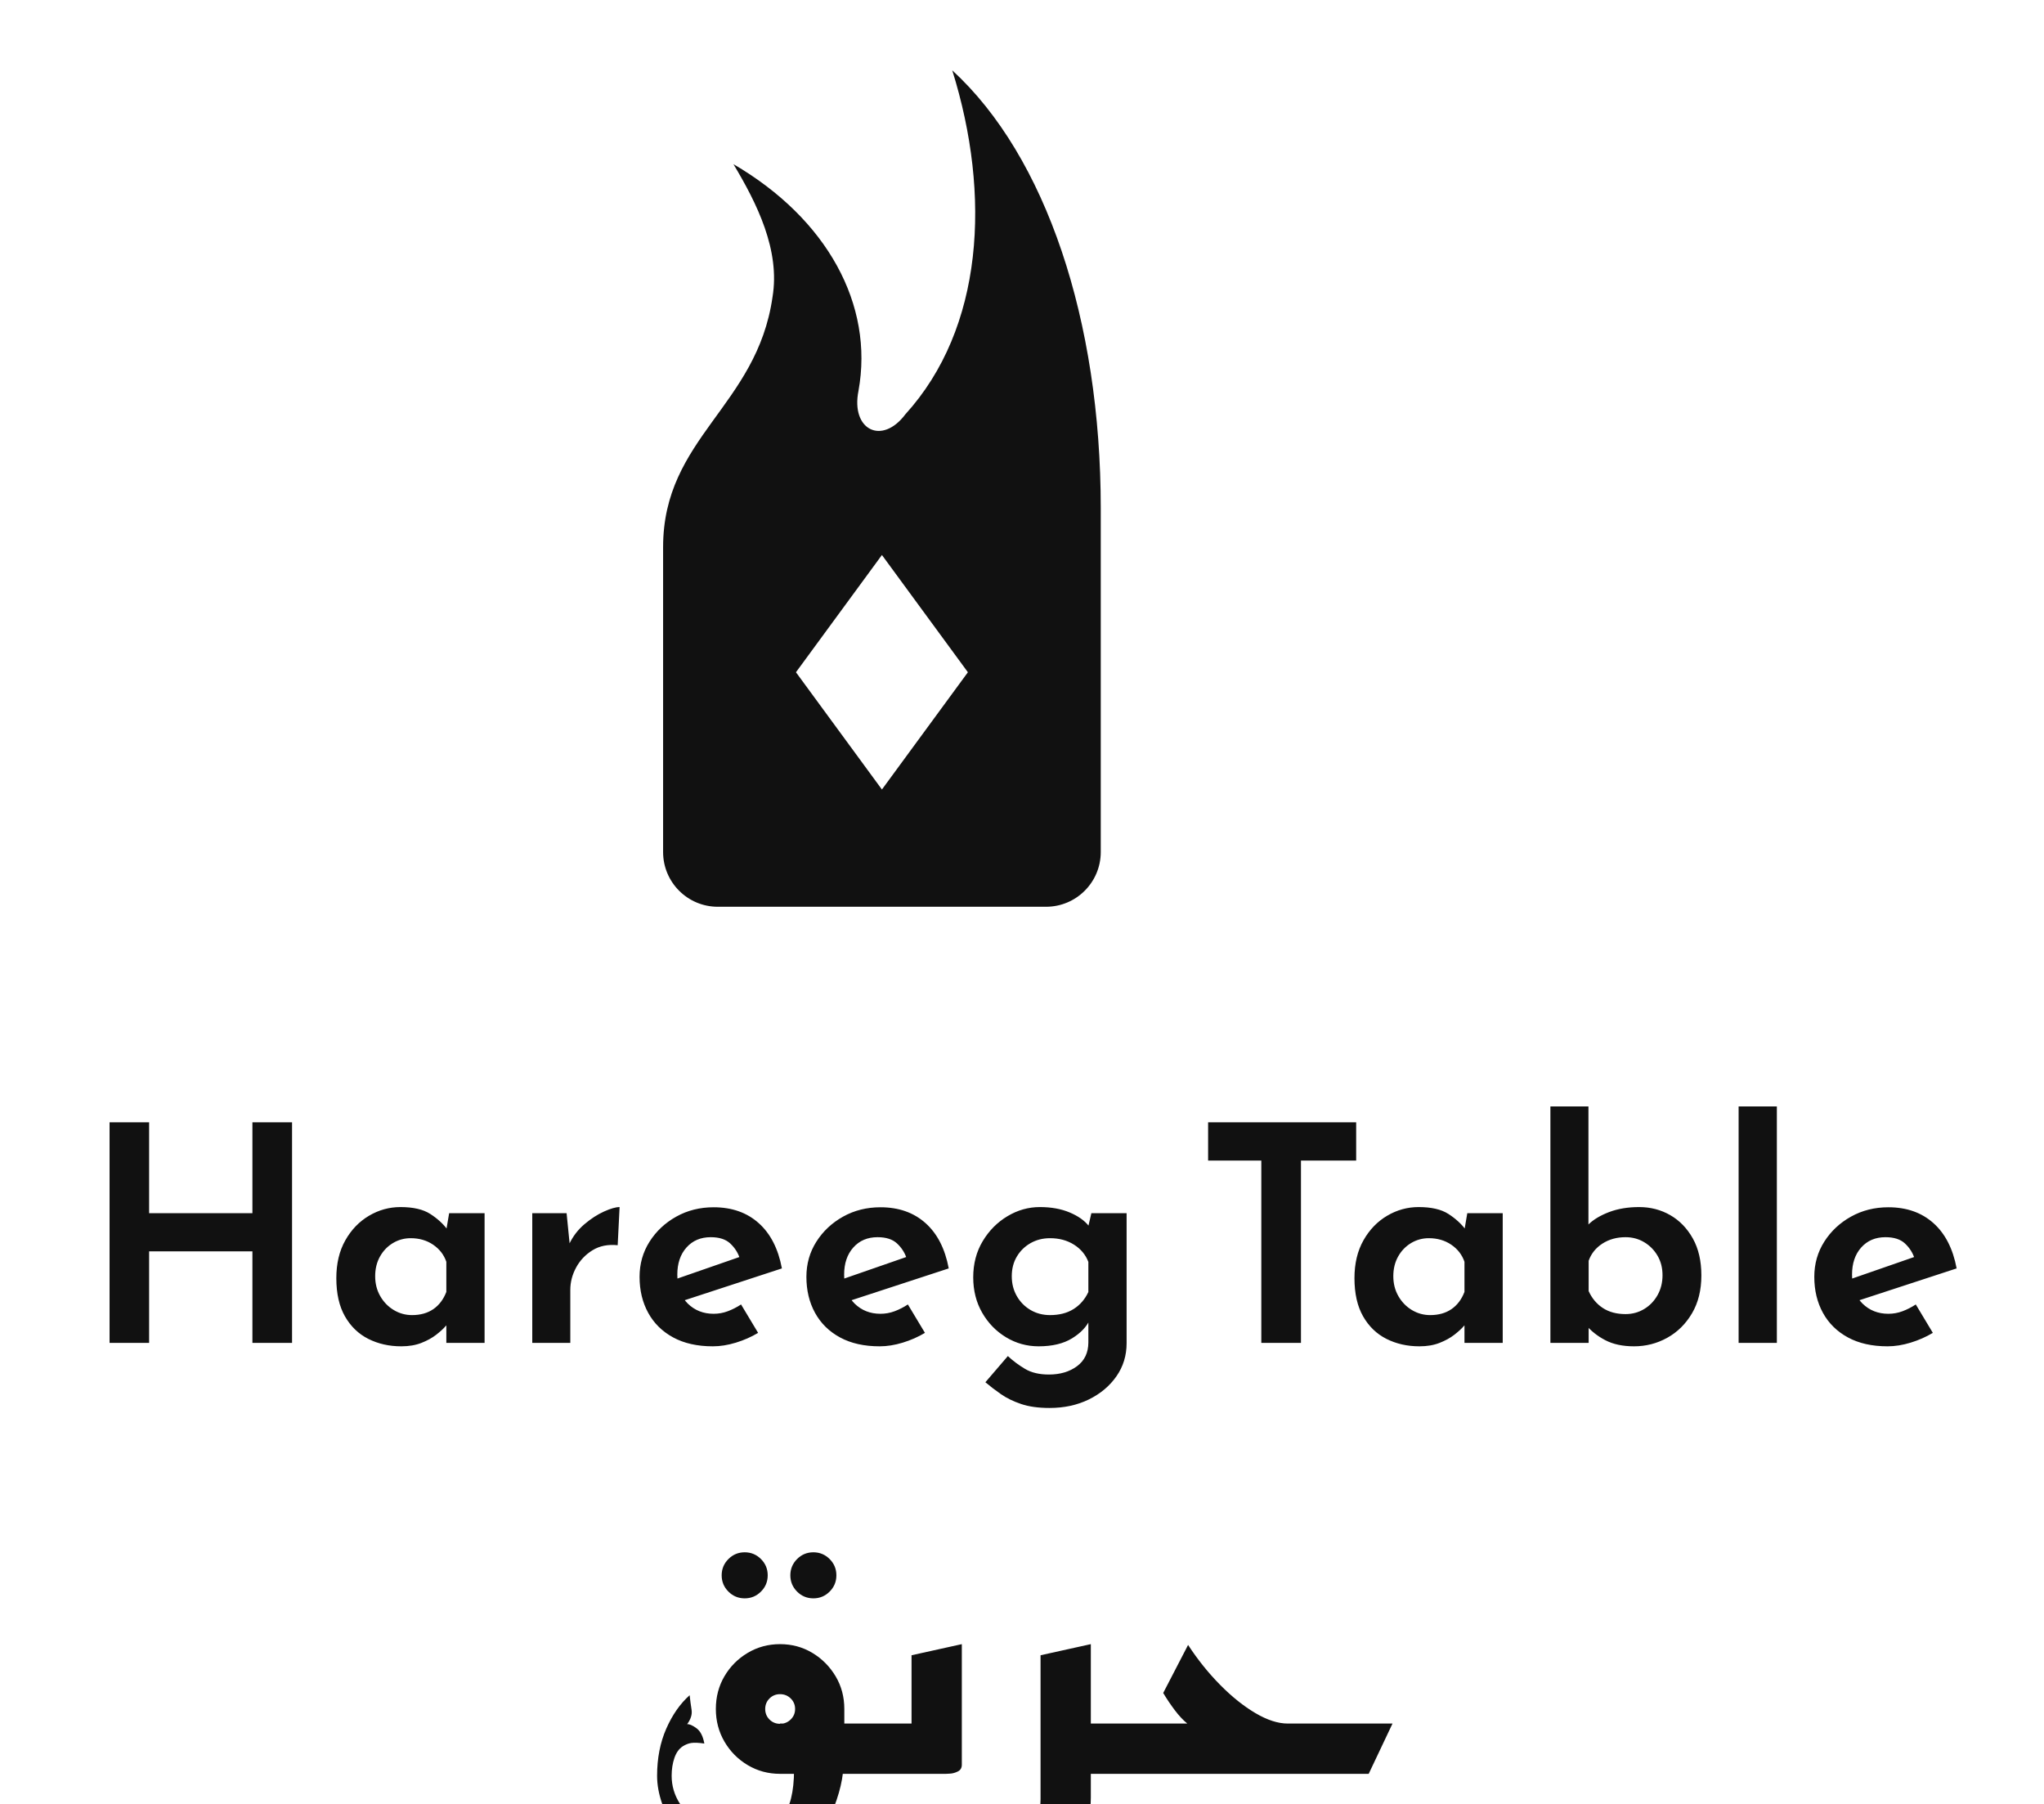
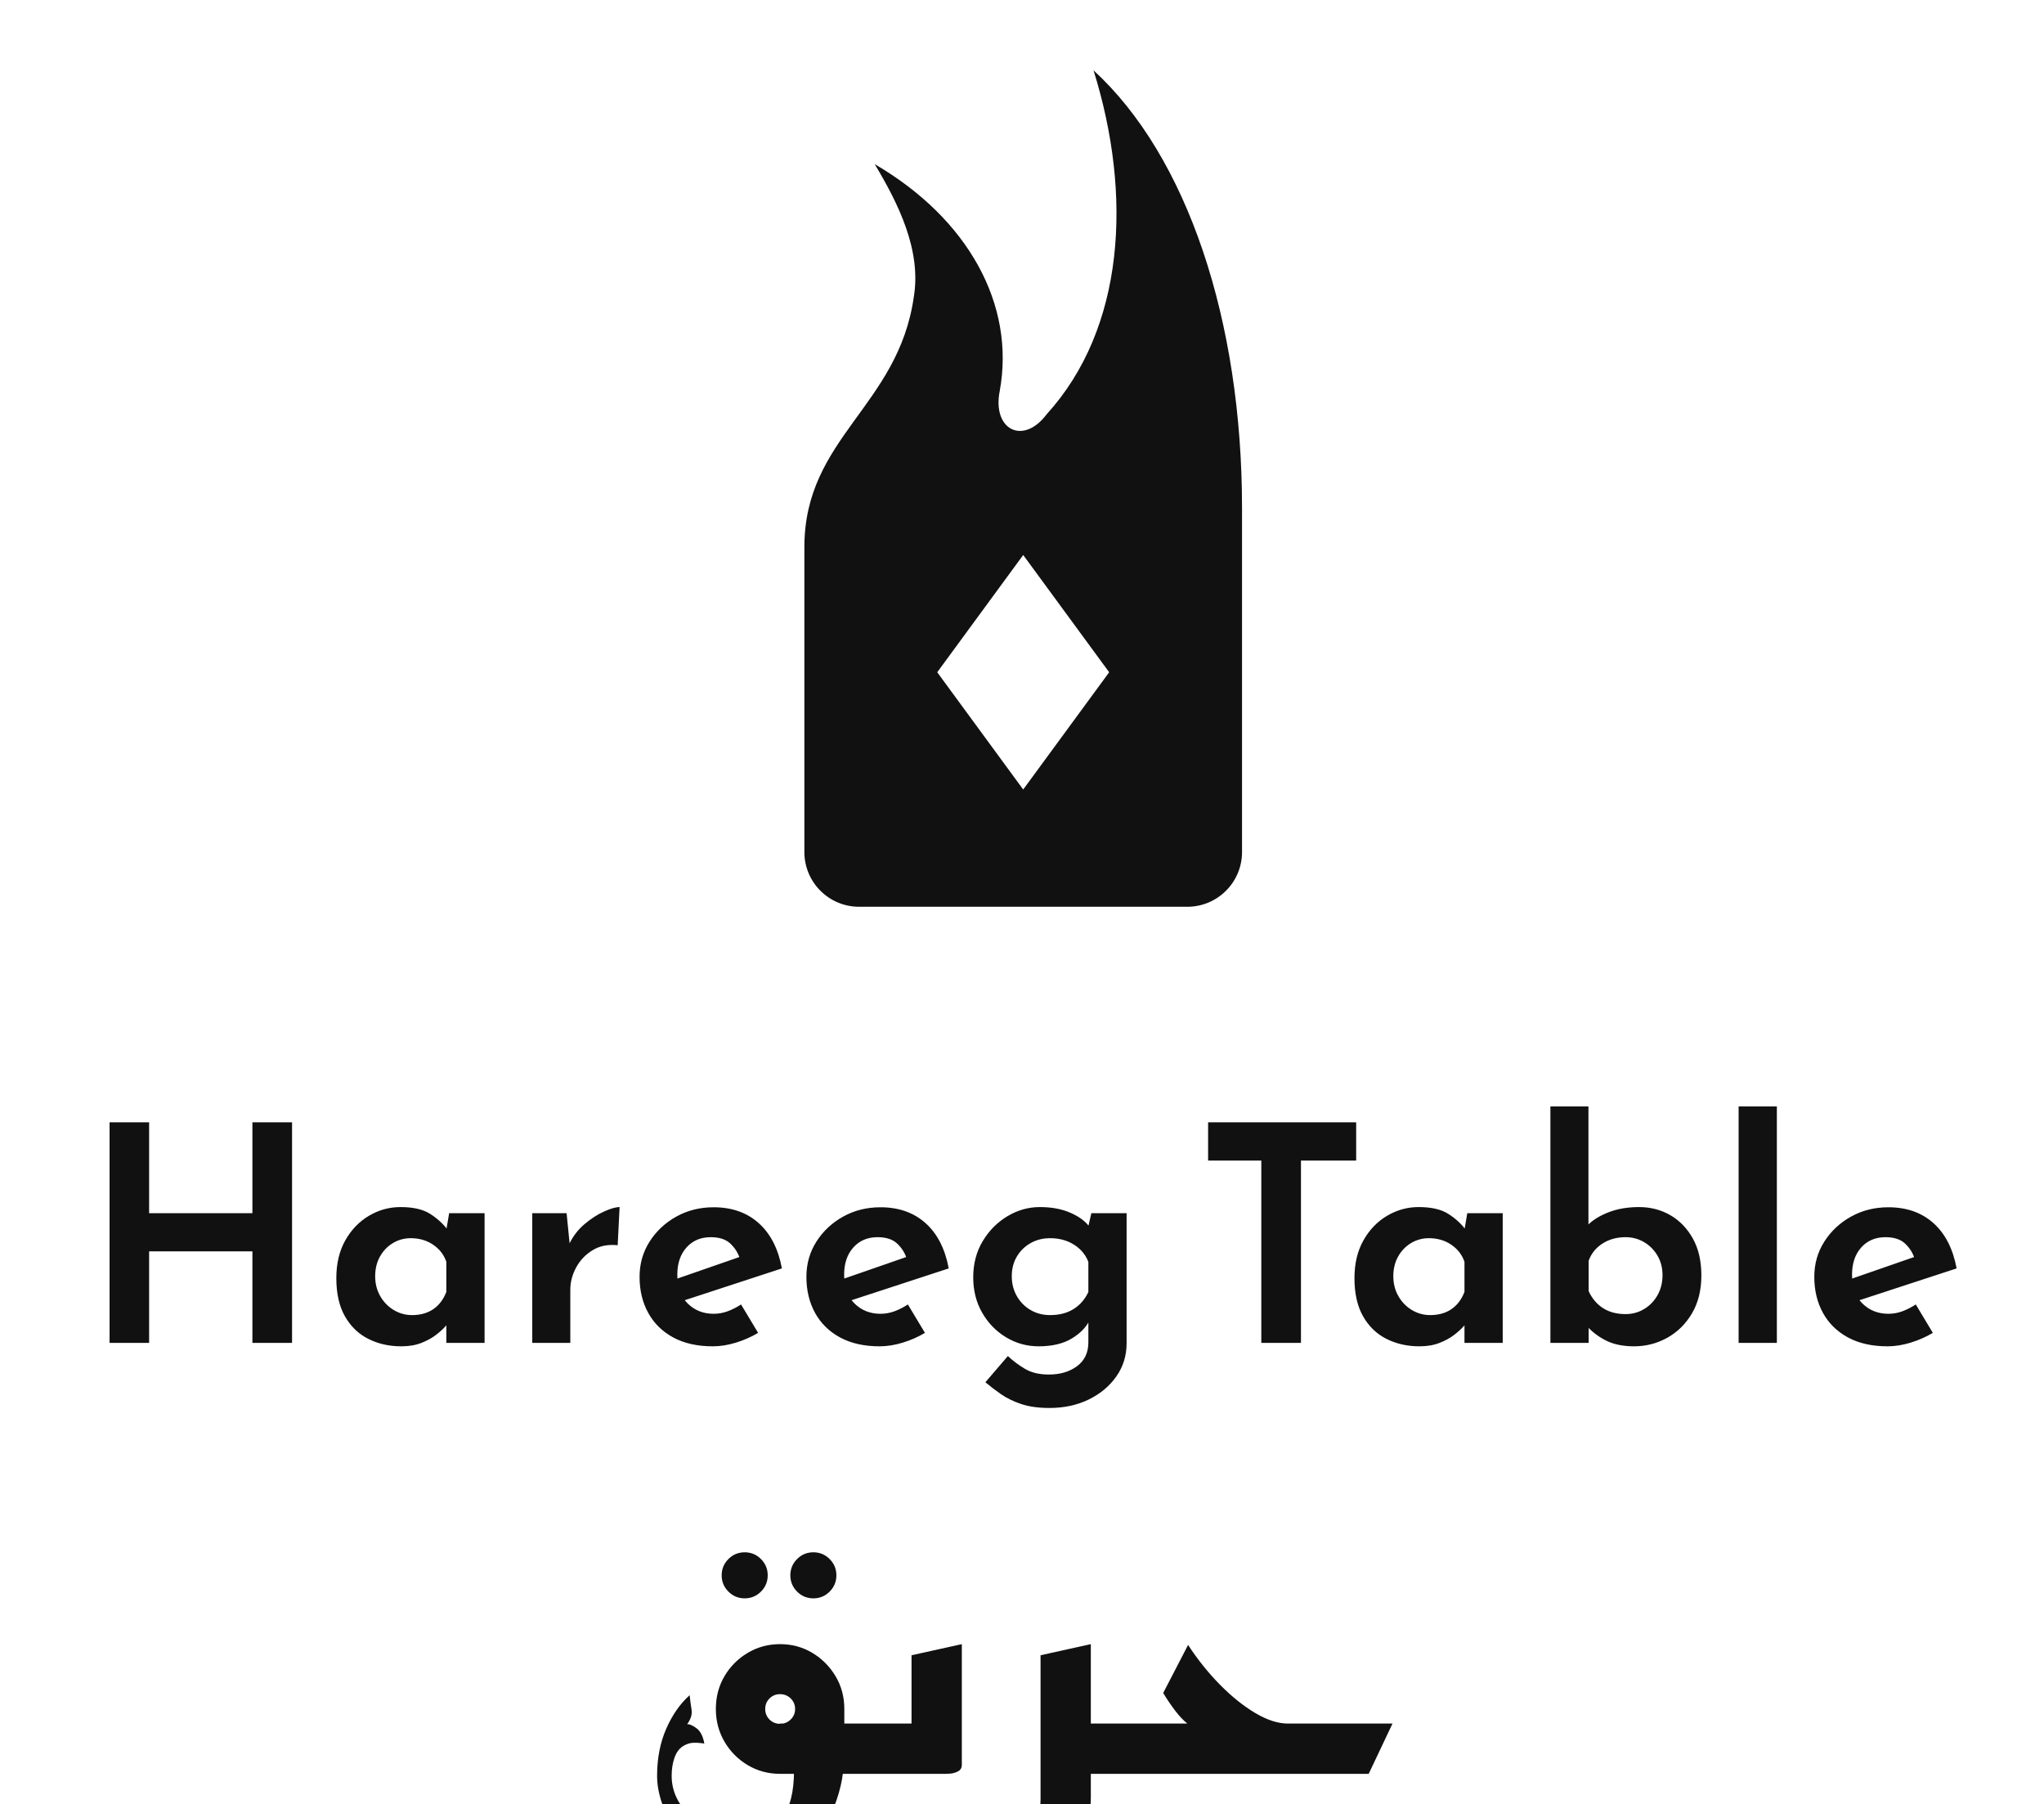
<svg xmlns="http://www.w3.org/2000/svg" viewBox="0 0 408 360" width="408" height="360" role="img" aria-labelledby="title">
-   <g id="symbol" transform="translate(76.2 0) scale(0.78)">
+   <g id="symbol" transform="translate(104.4 0) scale(0.78)">
    <path fill="#111111" fill-rule="evenodd" d="M72 218 V140 C72 112 96 104 100 76 C102 64 96 52 90 42 C114 56 126 78 122 100 C120 110 128 114 134 106 C154 84 156 50 146 18 C170 40 184 82 184 130 V218 A14 14 0 0 1 170 232 H86 A14 14 0 0 1 72 218 Z M128 142 L150 172 L128 202 L106 172 Z" />
  </g>
  <g id="wordmark-latin" transform="translate(16.0 224)">
    <path fill="#111111" d="M42.297 -0.02V44.0H34.383V25.727H13.765V44.0H5.871V-0.02H13.765V18.113H34.383V-0.02Z M64.097 44.681Q60.47 44.681 57.525 43.199Q54.579 41.716 52.856 38.7Q51.133 35.685 51.133 31.076Q51.133 26.709 52.926 23.533Q54.719 20.357 57.655 18.624Q60.59 16.891 63.936 16.891Q67.743 16.891 69.867 18.253Q71.991 19.616 73.293 21.359L72.933 22.361L73.654 18.113H80.727V44.0H73.093V38.069L73.734 39.772Q73.574 39.933 72.913 40.694Q72.251 41.455 71.049 42.387Q69.847 43.319 68.114 44Q66.381 44.681 64.097 44.681ZM66.24 38.45Q68.765 38.45 70.498 37.258Q72.231 36.066 73.093 33.821V27.811Q72.372 25.707 70.458 24.404Q68.545 23.102 65.98 23.102Q64.056 23.102 62.434 24.074Q60.811 25.046 59.849 26.759Q58.887 28.472 58.887 30.696Q58.887 32.9 59.899 34.663Q60.911 36.426 62.594 37.438Q64.277 38.45 66.24 38.45Z M97.097 18.113 97.818 25.326 97.618 24.284Q98.72 21.96 100.653 20.317Q102.587 18.674 104.56 17.782Q106.534 16.891 107.676 16.891L107.295 24.505Q104.39 24.204 102.276 25.506Q100.162 26.809 99 28.953Q97.838 31.097 97.838 33.421V44.0H90.244V18.113Z M126.29 44.681Q121.641 44.681 118.375 42.908Q115.109 41.135 113.386 37.999Q111.663 34.863 111.663 30.816Q111.663 26.929 113.657 23.793Q115.65 20.658 118.996 18.794Q122.342 16.931 126.45 16.931Q131.9 16.931 135.436 20.087Q138.973 23.242 140.075 29.133L119.618 35.825L117.894 31.617L133.242 26.288L131.659 27.089Q131.098 25.406 129.756 24.154Q128.413 22.902 125.869 22.902Q122.863 22.902 121.03 24.955Q119.197 27.009 119.197 30.375Q119.197 34.102 121.281 36.146Q123.364 38.189 126.45 38.189Q127.913 38.189 129.275 37.678Q130.638 37.168 131.92 36.326L135.326 41.996Q133.282 43.219 130.888 43.95Q128.494 44.681 126.29 44.681Z M159.59 44.681Q154.942 44.681 151.676 42.908Q148.41 41.135 146.687 37.999Q144.964 34.863 144.964 30.816Q144.964 26.929 146.957 23.793Q148.951 20.658 152.297 18.794Q155.643 16.931 159.75 16.931Q165.2 16.931 168.737 20.087Q172.273 23.242 173.375 29.133L152.918 35.825L151.195 31.617L166.543 26.288L164.96 27.089Q164.399 25.406 163.056 24.154Q161.714 22.902 159.169 22.902Q156.164 22.902 154.331 24.955Q152.497 27.009 152.497 30.375Q152.497 34.102 154.581 36.146Q156.665 38.189 159.75 38.189Q161.213 38.189 162.576 37.678Q163.938 37.168 165.22 36.326L168.627 41.996Q166.583 43.219 164.189 43.95Q161.794 44.681 159.59 44.681Z M193.492 56.984Q190.166 56.984 187.821 56.192Q185.477 55.401 183.784 54.219Q182.091 53.036 180.689 51.854L185.177 46.625Q186.72 48.067 188.613 49.189Q190.506 50.311 193.372 50.311Q196.738 50.311 198.982 48.648Q201.226 46.985 201.246 43.94V37.909L201.587 39.291Q200.585 41.495 197.99 43.088Q195.395 44.681 191.328 44.681Q187.801 44.681 184.816 42.878Q181.831 41.075 180.047 37.969Q178.264 34.863 178.264 30.916Q178.264 26.849 180.158 23.693Q182.051 20.537 185.097 18.714Q188.142 16.891 191.568 16.891Q194.975 16.891 197.529 17.973Q200.084 19.055 201.346 20.678L201.046 21.539L201.847 18.113H208.88V44.06Q208.88 47.767 206.836 50.682Q204.792 53.597 201.326 55.291Q197.86 56.984 193.492 56.984ZM185.958 30.696Q185.958 32.9 186.97 34.663Q187.982 36.426 189.715 37.438Q191.448 38.45 193.592 38.45Q196.377 38.45 198.301 37.238Q200.224 36.025 201.246 33.842V27.831Q200.424 25.687 198.381 24.394Q196.337 23.102 193.592 23.102Q191.448 23.102 189.715 24.084Q187.982 25.066 186.97 26.769Q185.958 28.472 185.958 30.696Z M225.149 -0.02H254.703V7.614H243.683V44.0H235.769V7.614H225.149Z M267.326 44.681Q263.699 44.681 260.754 43.199Q257.809 41.716 256.086 38.7Q254.362 35.685 254.362 31.076Q254.362 26.709 256.156 23.533Q257.949 20.357 260.884 18.624Q263.82 16.891 267.166 16.891Q270.973 16.891 273.097 18.253Q275.22 19.616 276.523 21.359L276.162 22.361L276.883 18.113H283.956V44.0H276.322V38.069L276.964 39.772Q276.803 39.933 276.142 40.694Q275.481 41.455 274.279 42.387Q273.077 43.319 271.343 44Q269.61 44.681 267.326 44.681ZM269.47 38.45Q271.995 38.45 273.728 37.258Q275.461 36.066 276.322 33.821V27.811Q275.601 25.707 273.688 24.404Q271.774 23.102 269.209 23.102Q267.286 23.102 265.663 24.074Q264.04 25.046 263.078 26.759Q262.117 28.472 262.117 30.696Q262.117 32.9 263.128 34.663Q264.14 36.426 265.823 37.438Q267.506 38.45 269.47 38.45Z M310.164 44.681Q306.798 44.681 304.454 43.469Q302.109 42.257 300.466 40.313L301.108 38.53V44.0H293.474V-3.186H301.067V22.962L301.007 20.417Q302.55 18.894 305.185 17.892Q307.82 16.891 311.186 16.891Q314.592 16.891 317.397 18.504Q320.202 20.117 321.905 23.162Q323.608 26.208 323.608 30.536Q323.608 34.923 321.735 38.099Q319.862 41.275 316.796 42.978Q313.73 44.681 310.164 44.681ZM308.481 38.25Q310.505 38.25 312.188 37.238Q313.871 36.226 314.862 34.463Q315.854 32.699 315.854 30.495Q315.854 28.291 314.852 26.588Q313.851 24.885 312.178 23.893Q310.505 22.902 308.481 22.902Q305.836 22.902 303.852 24.184Q301.869 25.466 301.108 27.61V33.661Q302.089 35.825 303.943 37.037Q305.796 38.25 308.481 38.25Z M331.042 -3.186H338.676V44.0H331.042Z M360.776 44.681Q356.128 44.681 352.862 42.908Q349.596 41.135 347.872 37.999Q346.149 34.863 346.149 30.816Q346.149 26.929 348.143 23.793Q350.137 20.658 353.483 18.794Q356.829 16.931 360.936 16.931Q366.386 16.931 369.923 20.087Q373.459 23.242 374.561 29.133L354.104 35.825L352.381 31.617L367.729 26.288L366.146 27.089Q365.585 25.406 364.242 24.154Q362.9 22.902 360.355 22.902Q357.35 22.902 355.516 24.955Q353.683 27.009 353.683 30.375Q353.683 34.102 355.767 36.146Q357.851 38.189 360.936 38.189Q362.399 38.189 363.761 37.678Q365.124 37.168 366.406 36.326L369.812 41.996Q367.769 43.219 365.374 43.95Q362.98 44.681 360.776 44.681Z" />
  </g>
  <g id="wordmark-arabic" transform="translate(128.6 296)">
    <path fill="#111111" d="M33.754 22.978Q31.852 22.978 30.505 21.631Q29.158 20.284 29.158 18.383Q29.158 16.481 30.505 15.134Q31.852 13.787 33.754 13.787Q35.656 13.787 37.003 15.134Q38.35 16.481 38.35 18.383Q38.35 20.284 37.003 21.631Q35.656 22.978 33.754 22.978ZM20.046 22.978Q18.145 22.978 16.798 21.631Q15.451 20.284 15.451 18.383Q15.451 16.481 16.798 15.134Q18.145 13.787 20.046 13.787Q21.948 13.787 23.295 15.134Q24.642 16.481 24.642 18.383Q24.642 20.284 23.295 21.631Q21.948 22.978 20.046 22.978Z M27.098 58.0V47.964H49.126V58.0ZM20.601 75.036Q15.873 75.036 12.433 73.49Q8.992 71.945 6.807 69.449Q4.622 66.954 3.592 64.022Q2.562 61.09 2.562 58.396Q2.562 53.167 4.384 49.007Q6.207 44.847 9.059 42.311Q9.218 43.817 9.442 45.204Q9.667 46.59 8.557 48.096Q9.191 48.016 10.393 48.875Q11.595 49.733 11.991 51.952Q10.327 51.714 9.442 51.833Q8.557 51.952 7.686 52.506Q6.577 53.22 6.022 54.817Q5.467 56.415 5.467 58.396Q5.467 61.407 7.131 63.982Q8.795 66.557 11.846 68.142Q14.896 69.727 19.016 69.727Q25.117 69.727 27.508 66.755Q29.898 63.784 29.898 57.208V51.82L39.934 45.058V54.038Q39.934 55.306 39.657 57.802Q39.38 60.298 38.389 63.23Q37.399 66.161 35.299 68.855Q33.199 71.549 29.634 73.292Q26.068 75.036 20.601 75.036ZM27.098 58.0Q23.572 58.0 20.647 56.257Q17.722 54.514 16.005 51.569Q14.289 48.624 14.289 45.058Q14.289 41.448 16.005 38.525Q17.722 35.603 20.647 33.86Q23.572 32.117 27.098 32.117Q30.648 32.117 33.548 33.86Q36.448 35.603 38.191 38.525Q39.934 41.448 39.934 45.058Q39.934 48.624 38.191 51.569Q36.448 54.514 33.548 56.257Q30.648 58.0 27.098 58.0ZM27.098 48.016Q28.34 48.016 29.224 47.159Q30.109 46.301 30.109 45.059Q30.109 43.817 29.236 42.959Q28.363 42.1 27.098 42.1Q25.856 42.1 24.998 42.958Q24.14 43.815 24.14 45.058Q24.14 46.3 24.998 47.158Q25.856 48.016 27.098 48.016Z M60.932 74.481Q59.03 74.481 57.683 73.134Q56.336 71.787 56.336 69.885Q56.336 67.984 57.683 66.637Q59.03 65.29 60.932 65.29Q62.833 65.29 64.18 66.637Q65.527 67.984 65.527 69.885Q65.527 71.787 64.18 73.134Q62.833 74.481 60.932 74.481ZM47.224 74.481Q45.322 74.481 43.975 73.134Q42.628 71.787 42.628 69.885Q42.628 67.984 43.975 66.637Q45.322 65.29 47.224 65.29Q49.126 65.29 50.473 66.637Q51.82 67.984 51.82 69.885Q51.82 71.787 50.473 73.134Q49.126 74.481 47.224 74.481Z M45.956 58.0V47.964H53.351V34.335L63.388 32.117V56.178Q63.388 57.128 62.596 57.525Q61.803 57.921 61.011 57.96Q60.219 58.0 60.219 58.0Z M87.079 58.0V47.964H98.648V58.0ZM66.557 69.885Q70.387 70.915 72.857 70.704Q75.326 70.493 76.699 69.383Q78.073 68.274 78.588 66.584Q79.103 64.893 79.103 63.018V34.335L89.139 32.117V62.754Q89.139 66.954 87.357 69.608Q85.574 72.262 82.721 73.49Q79.869 74.719 76.739 74.639Q73.609 74.56 70.876 73.332Q68.142 72.104 66.557 69.885Z M95.478 58.0V47.964H108.393Q107.152 46.96 105.897 45.296Q104.643 43.632 103.586 41.862L108.552 32.275Q111.431 36.686 114.957 40.251Q118.483 43.817 122.009 45.89Q125.535 47.964 128.44 47.964H149.358L144.604 58.0Z" />
  </g>
</svg>
